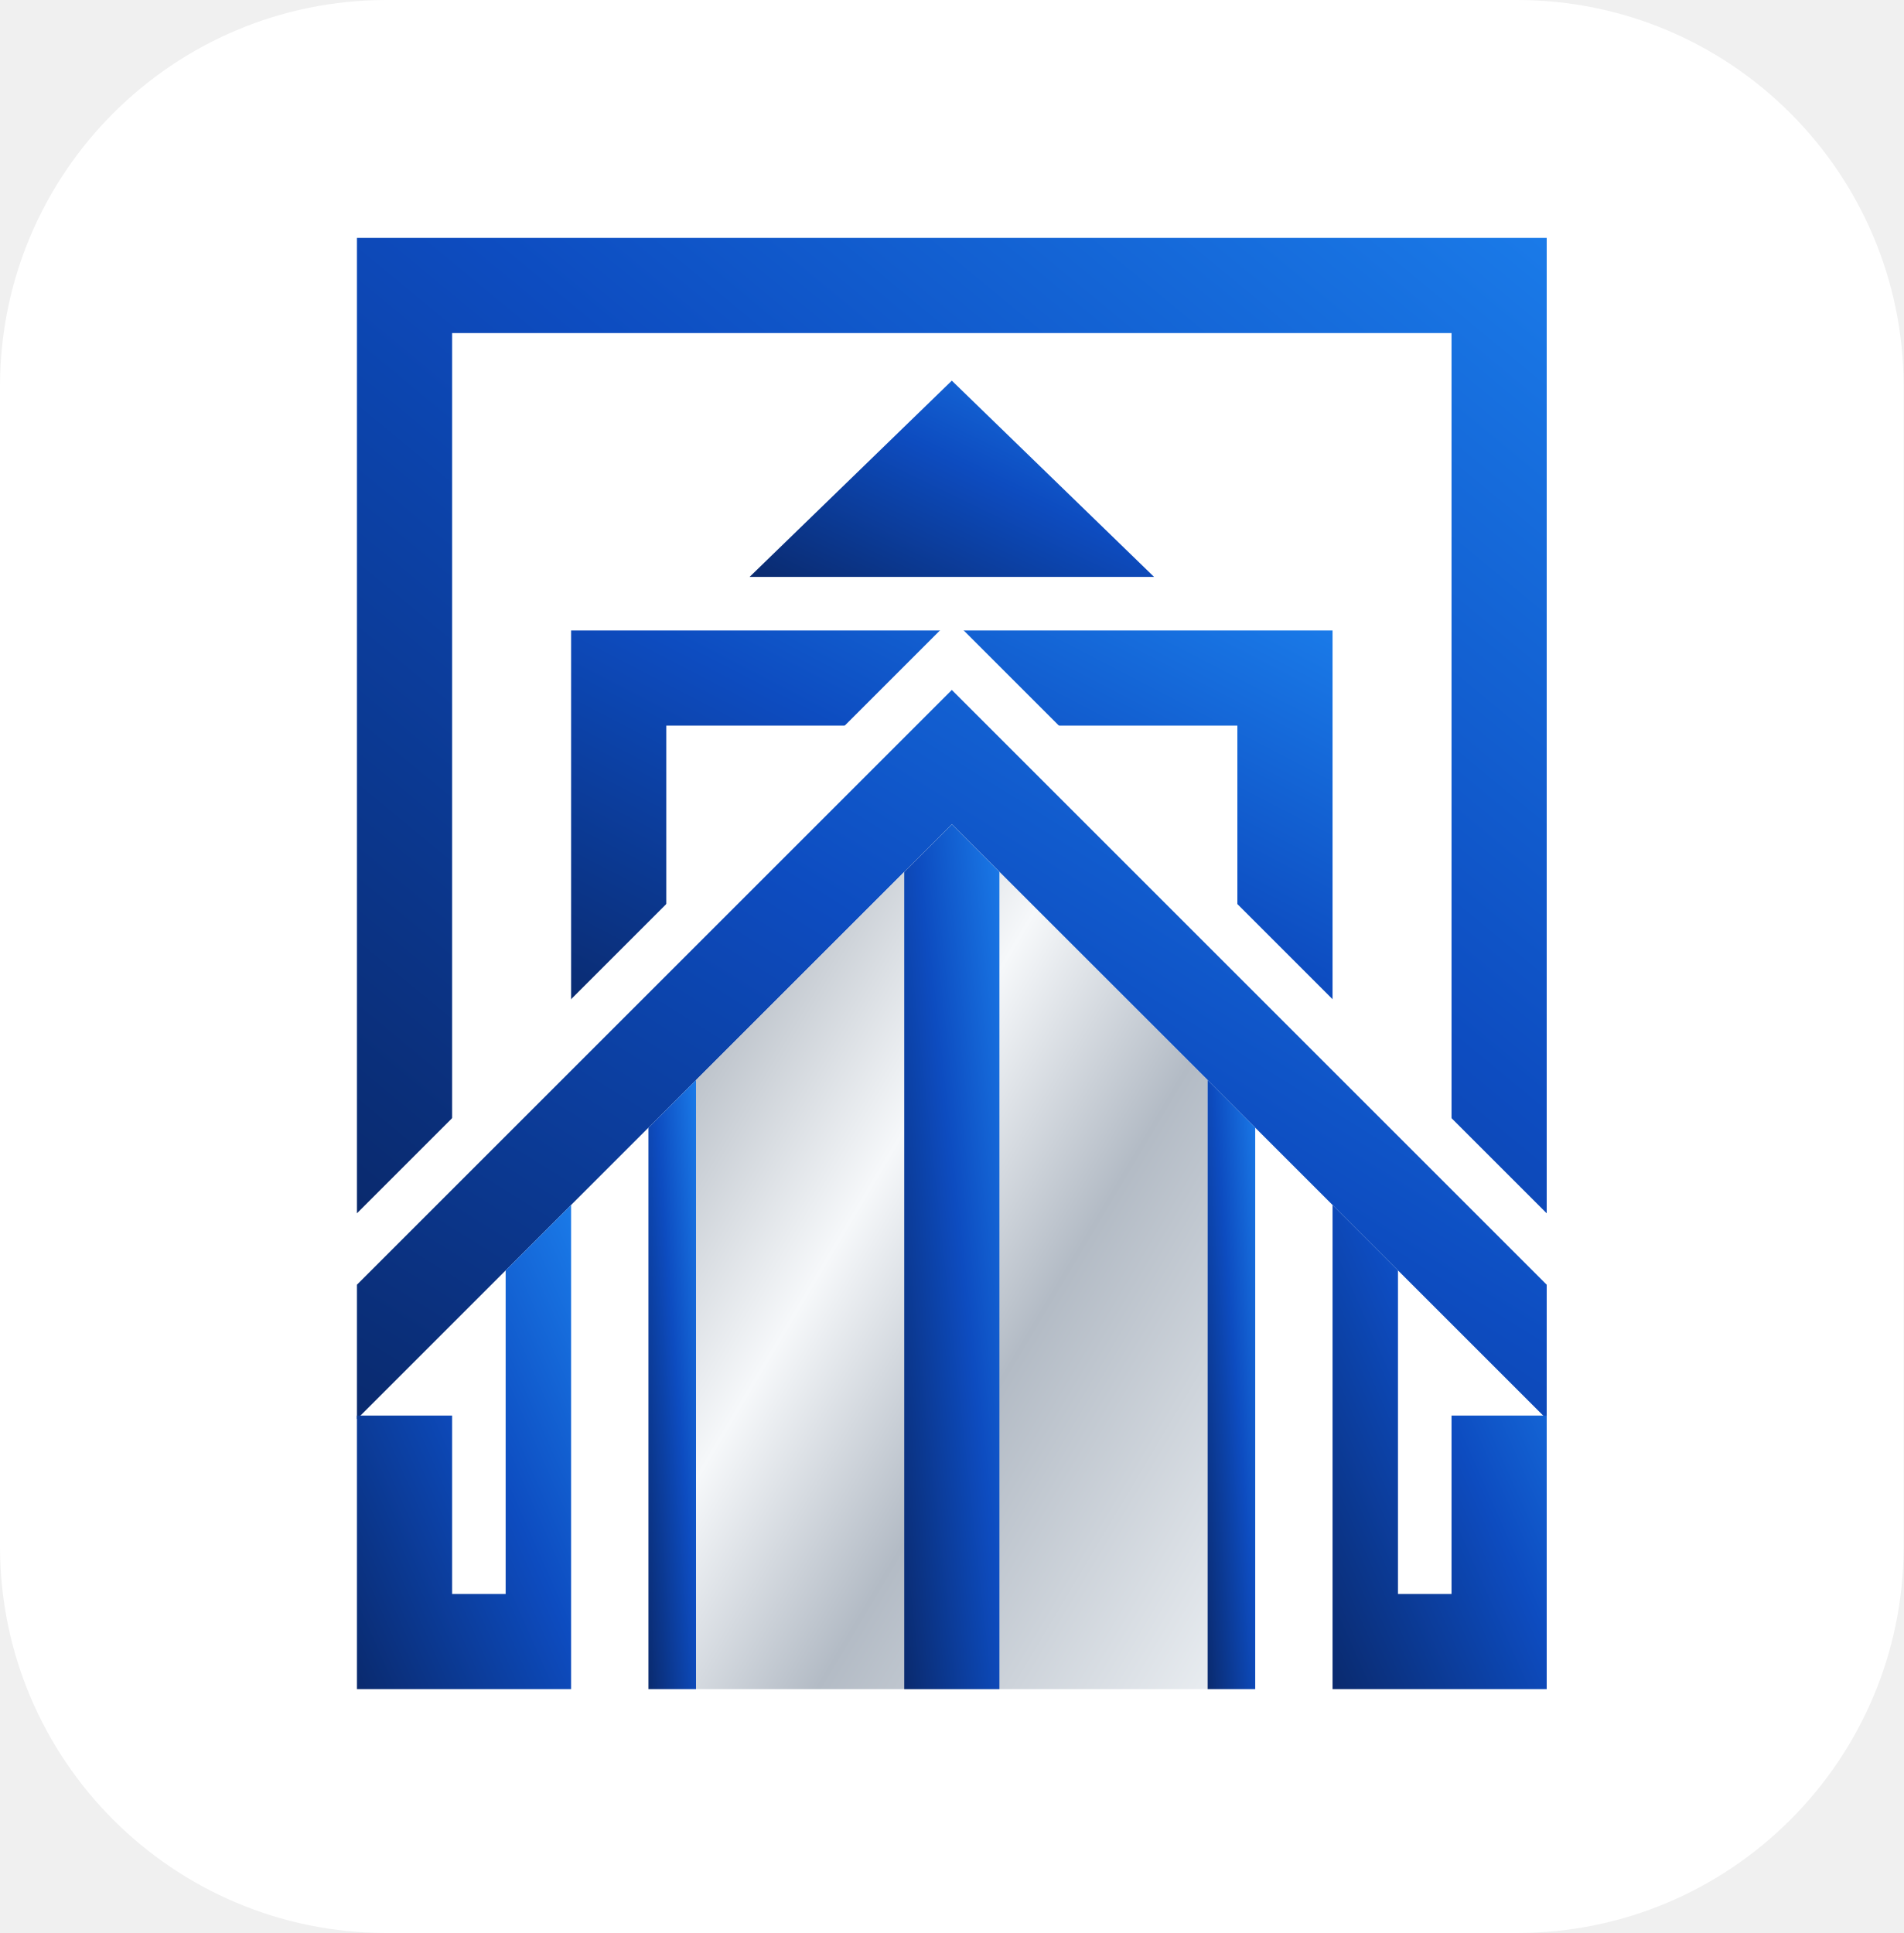
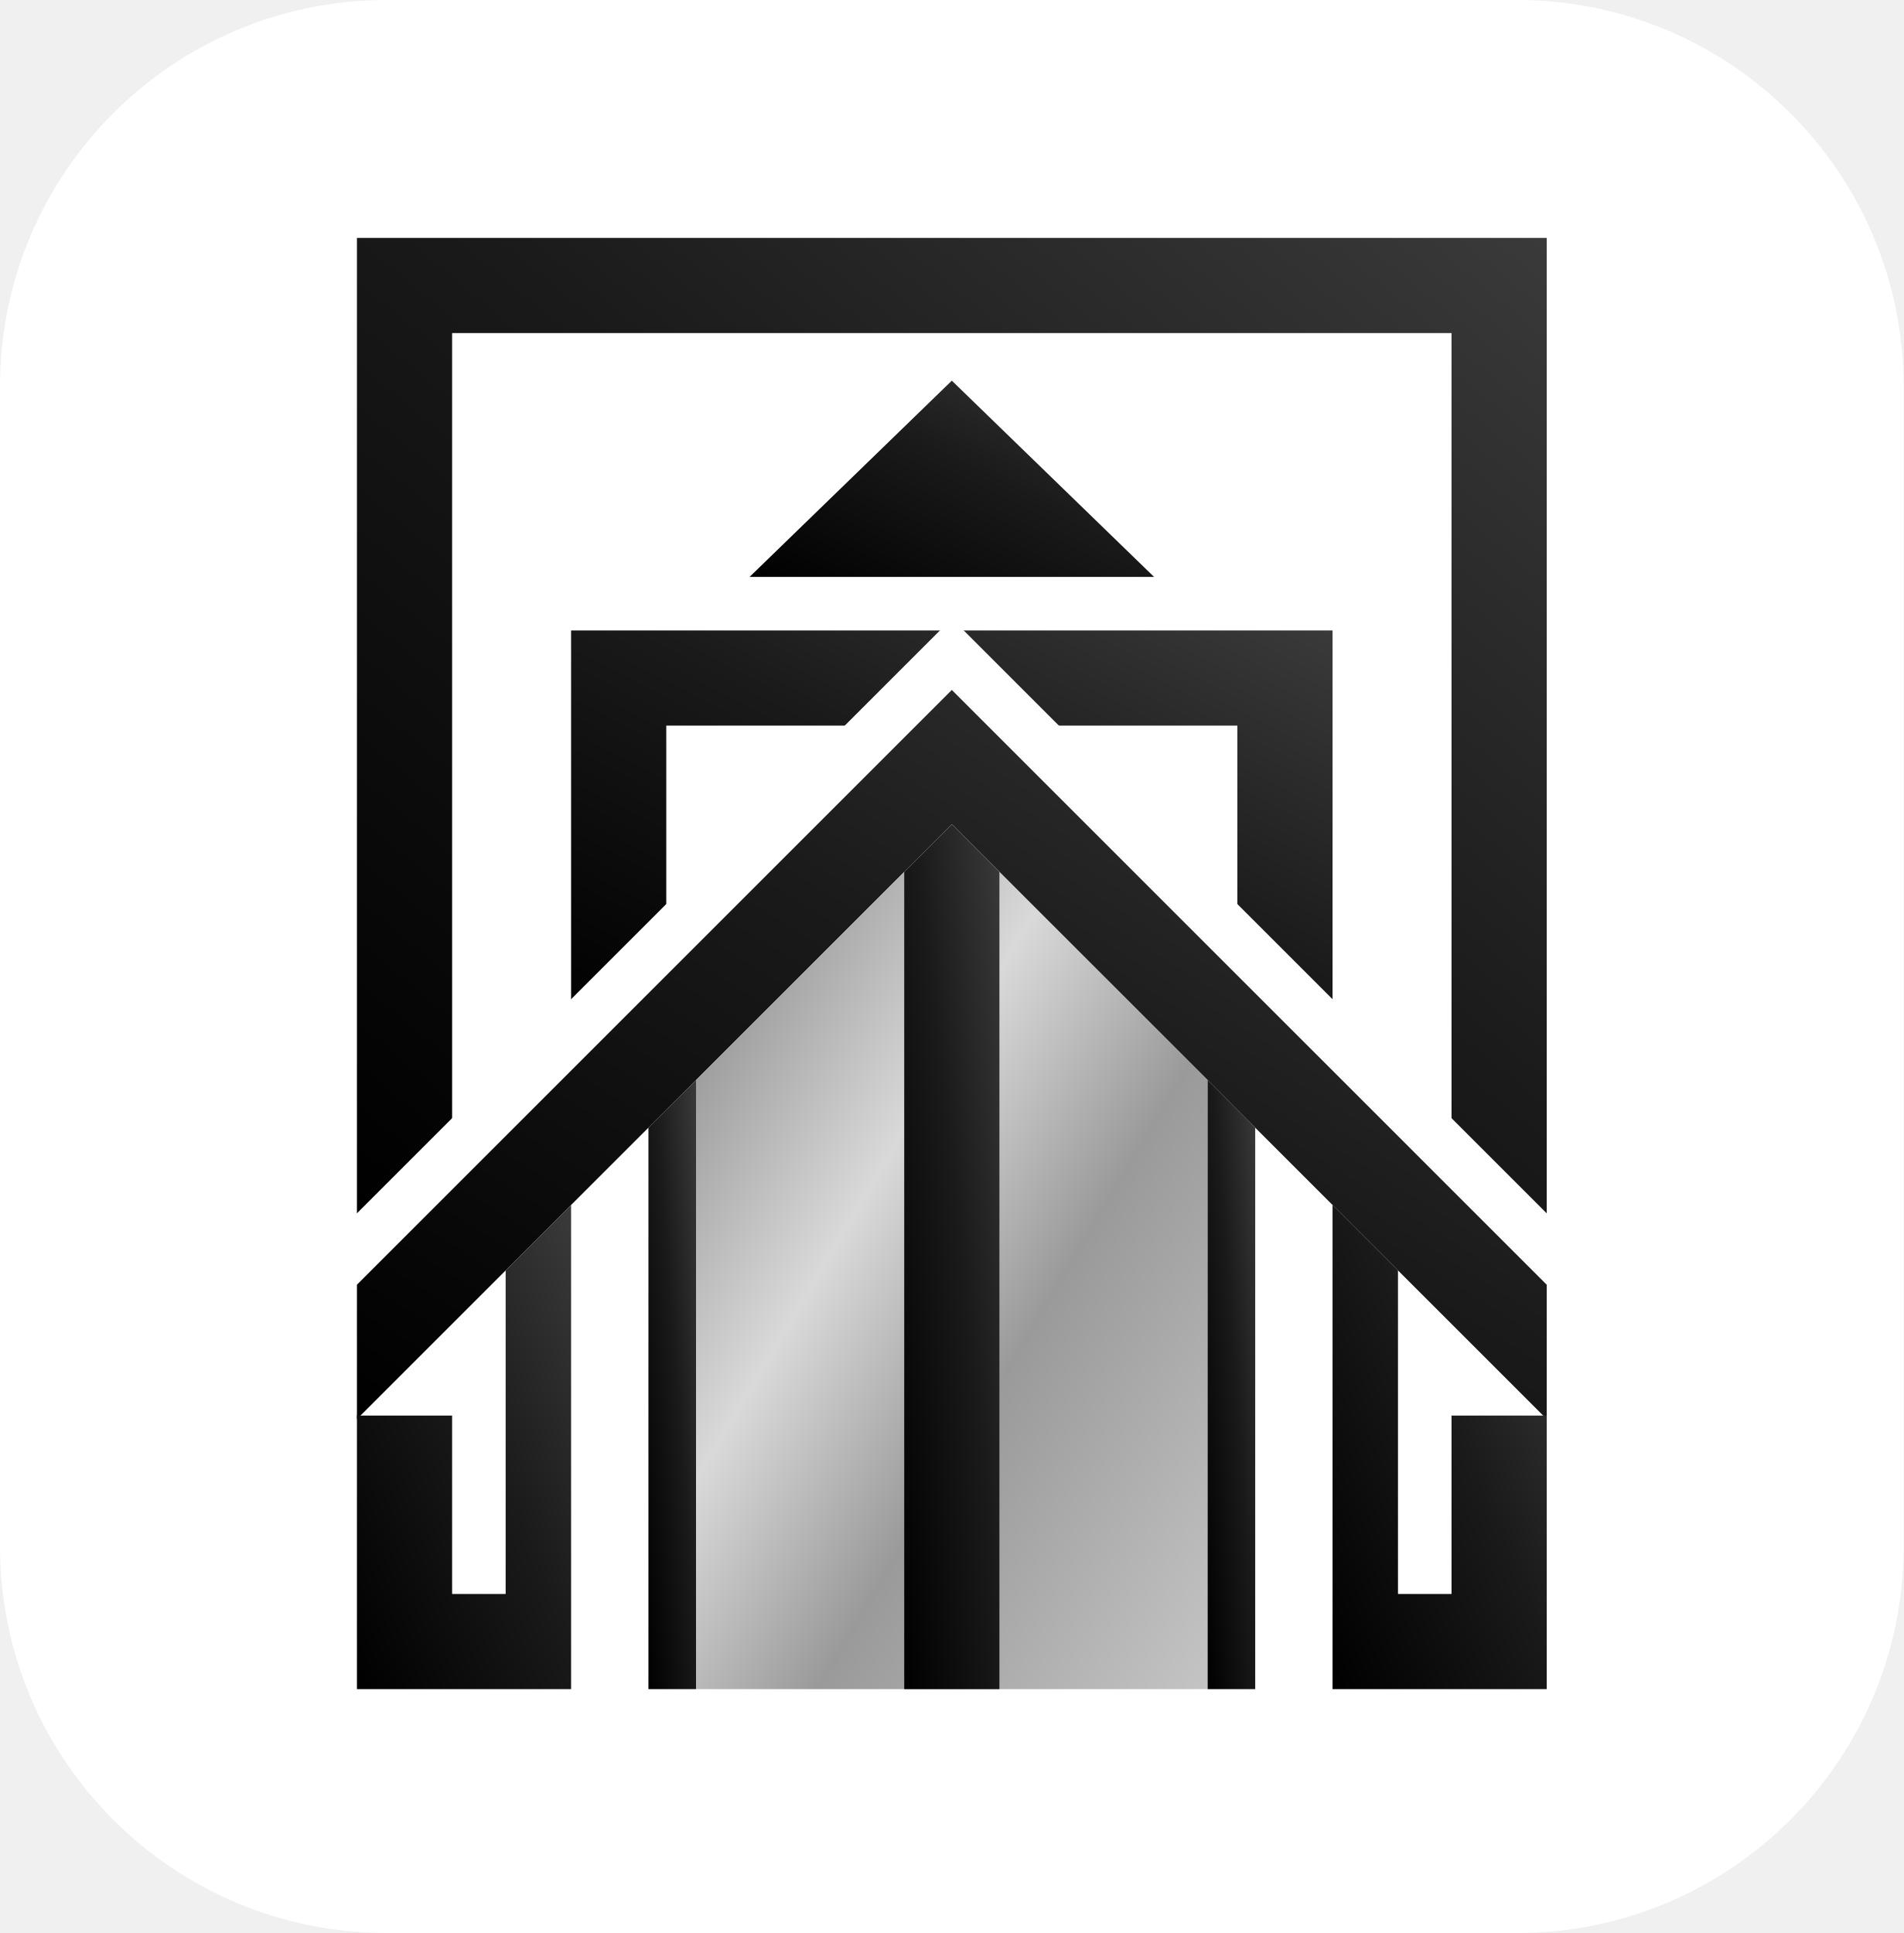
<svg xmlns="http://www.w3.org/2000/svg" viewBox="-14 -4 128 130">
  <defs>
    <linearGradient id="b" x1="1" y1="0" x2="0" y2="1">
-       <stop offset="0" stop-color="#1a7ae8" />
-       <stop offset="0.45" stop-color="#0d4cc0" />
-       <stop offset="1" stop-color="#0a2a6e" />
+       <stop offset="0" stop-color="#3a3a3a" />
+       <stop offset="0.45" stop-color="#1a1a1a" />
+       <stop offset="1" stop-color="#000000" />
    </linearGradient>
    <linearGradient id="s" x1="0" y1="0" x2="1" y2="1">
-       <stop offset="0" stop-color="#9aa3ae" />
-       <stop offset="0.38" stop-color="#f6f8fa" />
-       <stop offset="0.62" stop-color="#b3bbc5" />
-       <stop offset="1" stop-color="#e8ecf0" />
+       <stop offset="0" stop-color="#7a7a7a" />
+       <stop offset="0.38" stop-color="#d9d9d9" />
+       <stop offset="0.62" stop-color="#9a9a9a" />
+       <stop offset="1" stop-color="#c4c4c4" />
    </linearGradient>
    <mask id="m">
      <rect x="-10" y="-10" width="120" height="142" fill="white" />
      <path d="M-6 88 L50 32 L106 88 V104 L50 48 L-6 104 Z" fill="black" />
    </mask>
  </defs>
  <rect x="-14" y="-4" width="128" height="130" rx="26" fill="#ffffff" />
  <g transform="translate(10 12) scale(0.8)">
    <g fill="url(#b)">
      <g mask="url(#m)">
        <path d="M0 0 H100 V82 H92 V8 H8 V82 H0 Z" />
        <path d="M18 33 H82 V66 H74 V41 H26 V66 H18 Z" />
        <path d="M50 12 L67 28.5 H33 Z" />
      </g>
      <path d="M0 88 L50 38 L100 88 V99.3 L50 49.3 L0 99.3 Z" />
      <path d="M0 99 H8 V114 H12.5 V86.8 L18 81.3 V122 H0 Z" />
      <path d="M100 99 H92 V114 H87.5 V86.8 L82 81.3 V122 H100 Z" />
    </g>
    <path d="M28.5 70.8 L50 49.3 L71.5 70.8 V122 H28.5 Z" fill="url(#s)" />
    <g fill="url(#b)">
      <path d="M24.5 74.8 L28.5 70.8 V122 H24.5 Z" />
      <path d="M75.5 74.8 L71.5 70.8 V122 H75.5 Z" />
      <path d="M46 53.3 L50 49.3 L54 53.3 V122 H46 Z" />
    </g>
  </g>
</svg>
